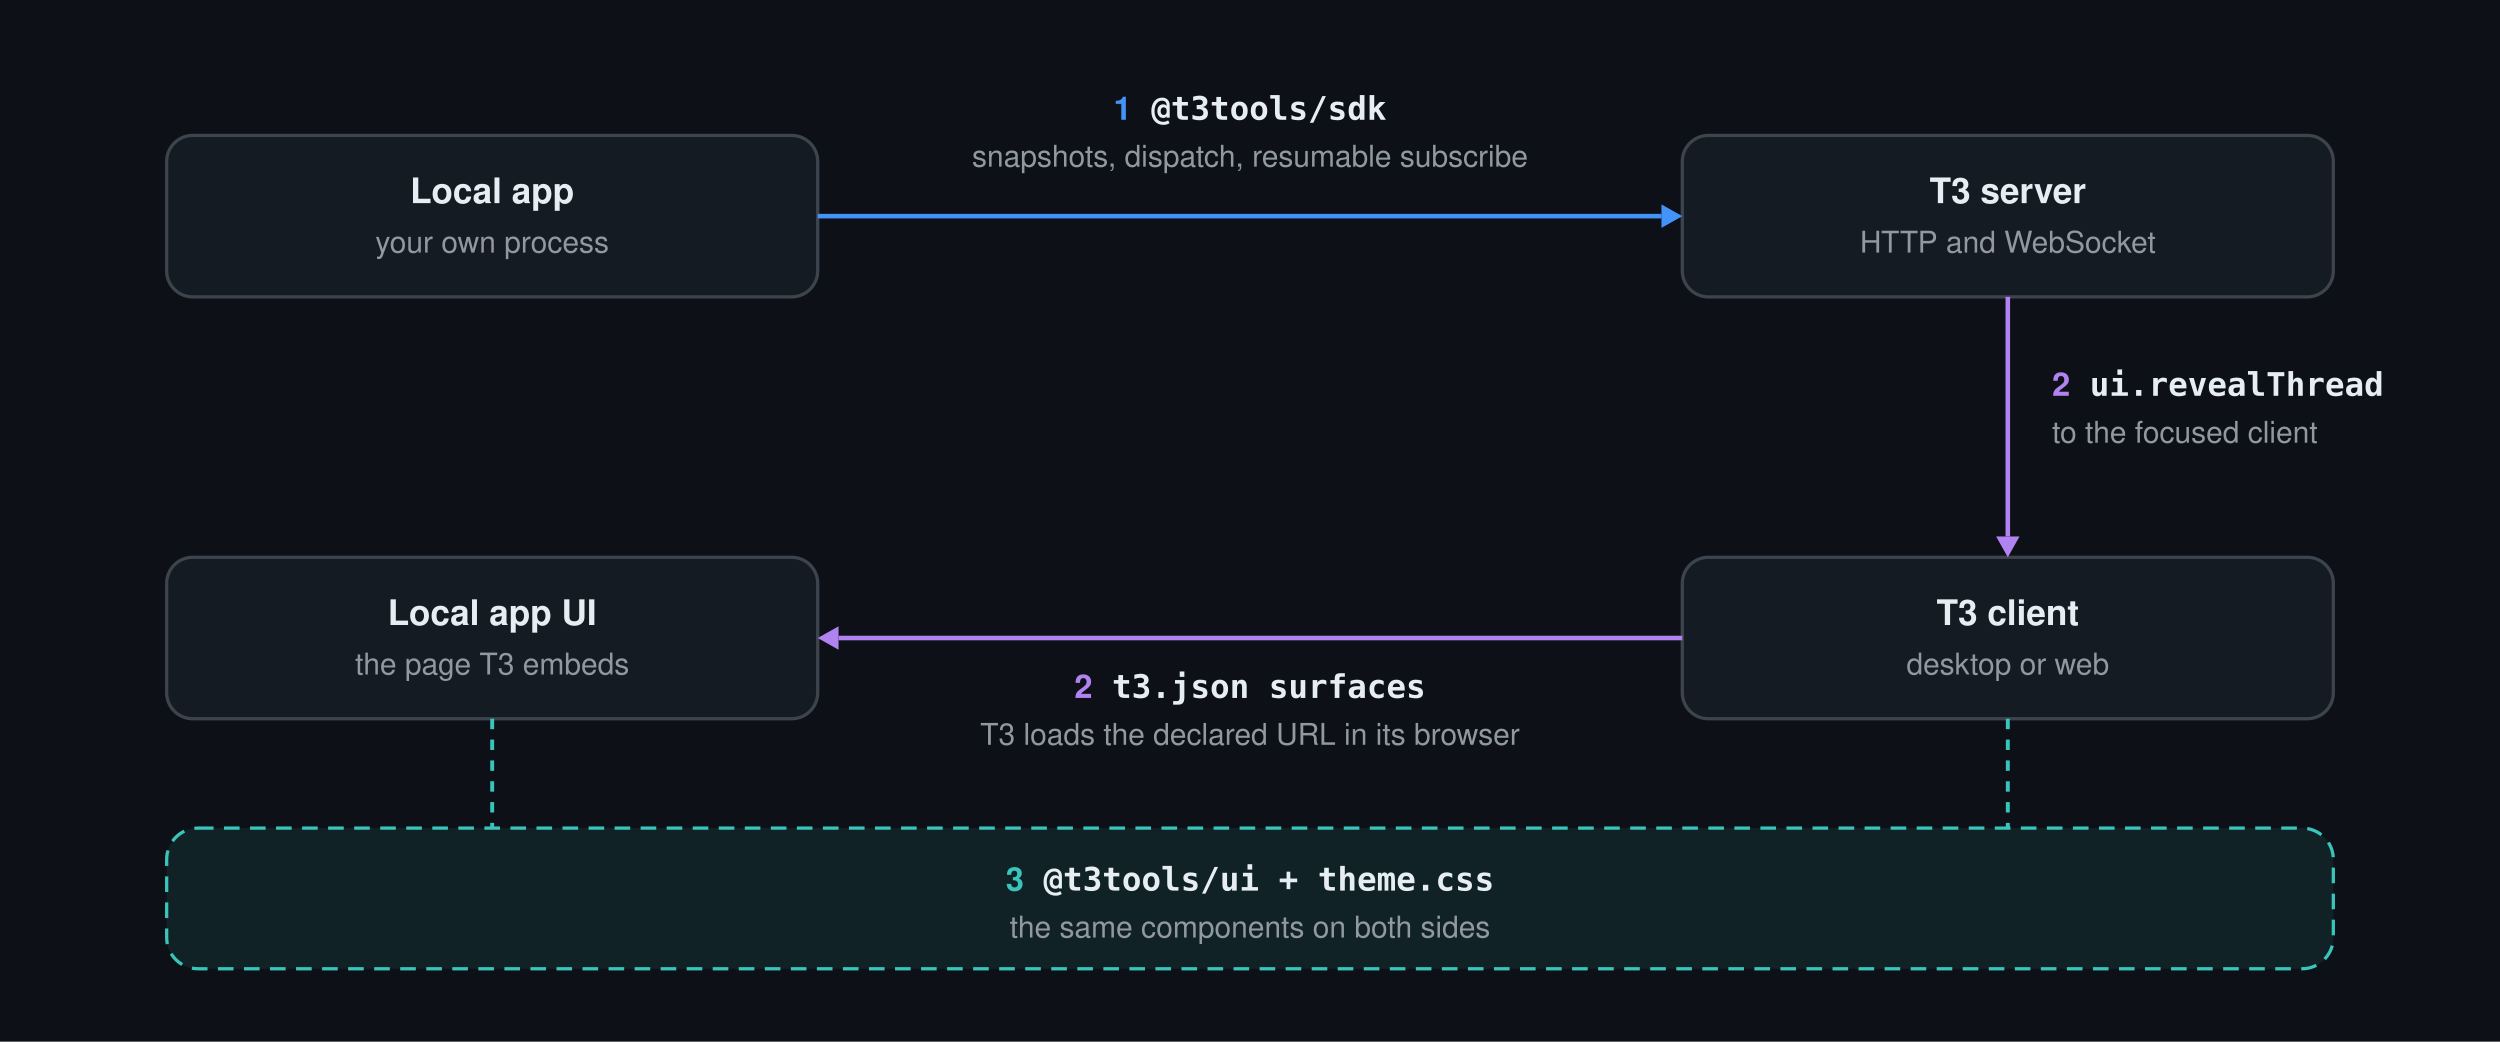
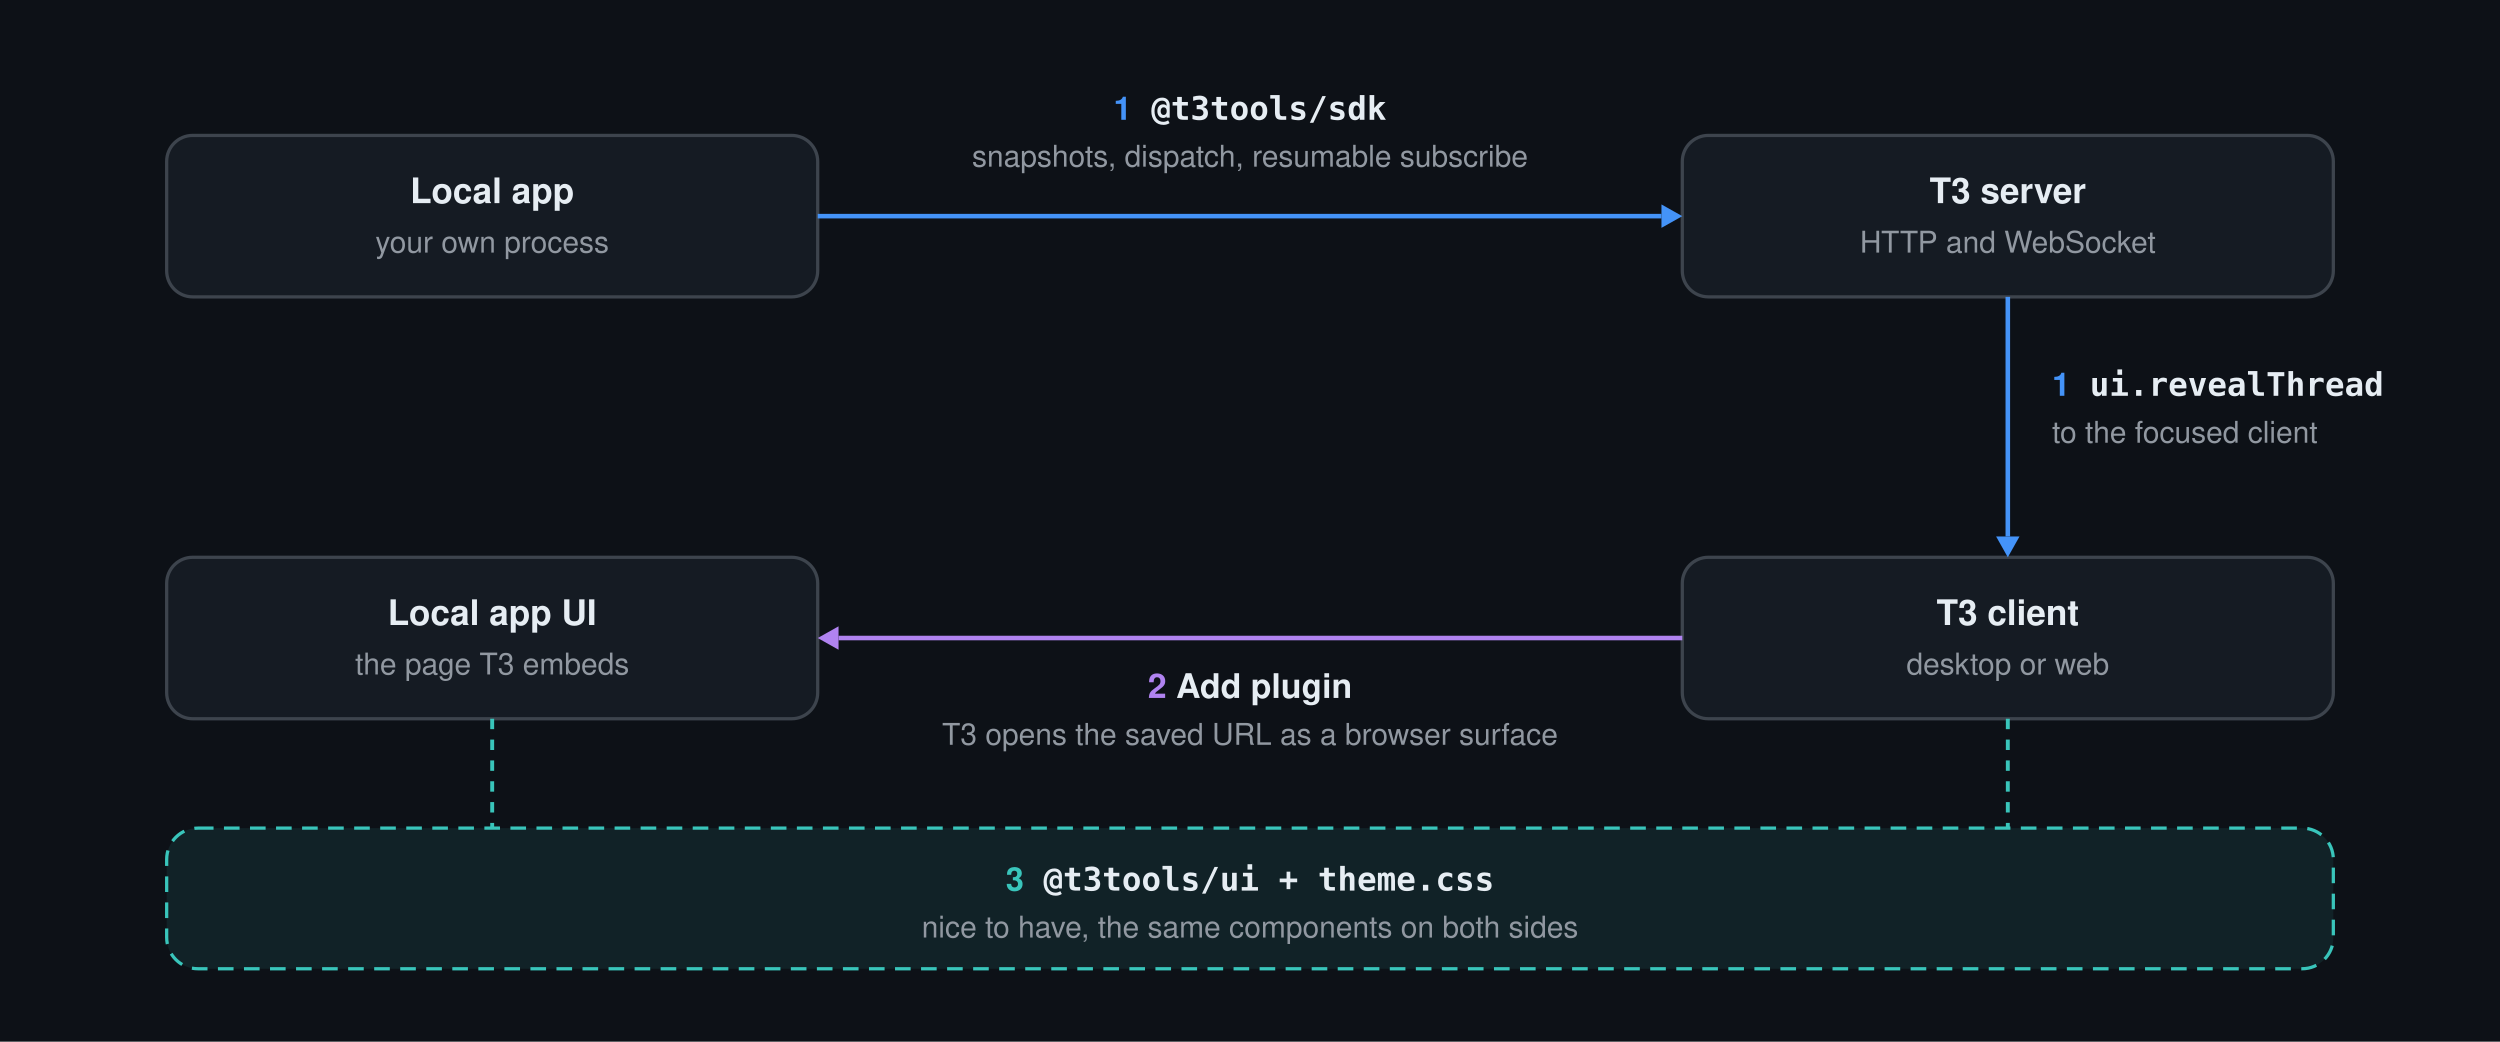
<svg xmlns="http://www.w3.org/2000/svg" viewBox="0 0 960 400" width="960" height="400" role="img">
  <rect width="960" height="400" fill="#0d1117" />
  <rect x="64" y="52" width="250" height="62" rx="10" fill="#151b23" stroke="#3d444d" stroke-width="1.25" />
  <text x="189" y="78" text-anchor="middle" font-family="-apple-system, BlinkMacSystemFont, 'Segoe UI', Helvetica, Arial, sans-serif" font-size="13.5" font-weight="600" fill="#e6edf3">Local app</text>
  <text x="189" y="97" text-anchor="middle" font-family="-apple-system, BlinkMacSystemFont, 'Segoe UI', Helvetica, Arial, sans-serif" font-size="11.5" fill="#9198a1">your own process</text>
  <rect x="646" y="52" width="250" height="62" rx="10" fill="#151b23" stroke="#3d444d" stroke-width="1.25" />
  <text x="771" y="78" text-anchor="middle" font-family="-apple-system, BlinkMacSystemFont, 'Segoe UI', Helvetica, Arial, sans-serif" font-size="13.5" font-weight="600" fill="#e6edf3">T3 server</text>
  <text x="771" y="97" text-anchor="middle" font-family="-apple-system, BlinkMacSystemFont, 'Segoe UI', Helvetica, Arial, sans-serif" font-size="11.5" fill="#9198a1">HTTP and WebSocket</text>
  <rect x="64" y="214" width="250" height="62" rx="10" fill="#151b23" stroke="#3d444d" stroke-width="1.25" />
  <text x="189" y="240" text-anchor="middle" font-family="-apple-system, BlinkMacSystemFont, 'Segoe UI', Helvetica, Arial, sans-serif" font-size="13.5" font-weight="600" fill="#e6edf3">Local app UI</text>
  <text x="189" y="259" text-anchor="middle" font-family="-apple-system, BlinkMacSystemFont, 'Segoe UI', Helvetica, Arial, sans-serif" font-size="11.5" fill="#9198a1">the page T3 embeds</text>
  <rect x="646" y="214" width="250" height="62" rx="10" fill="#151b23" stroke="#3d444d" stroke-width="1.25" />
  <text x="771" y="240" text-anchor="middle" font-family="-apple-system, BlinkMacSystemFont, 'Segoe UI', Helvetica, Arial, sans-serif" font-size="13.5" font-weight="600" fill="#e6edf3">T3 client</text>
  <text x="771" y="259" text-anchor="middle" font-family="-apple-system, BlinkMacSystemFont, 'Segoe UI', Helvetica, Arial, sans-serif" font-size="11.5" fill="#9198a1">desktop or web</text>
  <line x1="314" y1="83" x2="638" y2="83" stroke="#4493f8" stroke-width="1.75" />
  <polygon points="646,83 638,78.5 638,87.5" fill="#4493f8" />
  <text x="480" y="46" text-anchor="middle" font-family="ui-monospace, SFMono-Regular, 'SF Mono', Menlo, Consolas, monospace" font-size="12.5" font-weight="600" fill="#e6edf3">
    <tspan font-family="-apple-system, BlinkMacSystemFont, 'Segoe UI', Helvetica, Arial, sans-serif" fill="#4493f8" font-weight="700">1</tspan>  @t3tools/sdk</text>
  <text x="480" y="64" text-anchor="middle" font-family="-apple-system, BlinkMacSystemFont, 'Segoe UI', Helvetica, Arial, sans-serif" font-size="11.5" fill="#9198a1">snapshots, dispatch, resumable subscribe</text>
-   <line x1="771" y1="114" x2="771" y2="206" stroke="#b083f0" stroke-width="1.75" />
-   <polygon points="771,214 766.5,206 775.5,206" fill="#b083f0" />
+   <line x1="771" y1="114" x2="771" y2="206" stroke="#4493f8" stroke-width="1.75" />
+   <polygon points="771,214 766.5,206 775.5,206" fill="#4493f8" />
  <text x="788" y="152" text-anchor="start" font-family="ui-monospace, SFMono-Regular, 'SF Mono', Menlo, Consolas, monospace" font-size="12.5" font-weight="600" fill="#e6edf3">
-     <tspan font-family="-apple-system, BlinkMacSystemFont, 'Segoe UI', Helvetica, Arial, sans-serif" fill="#b083f0" font-weight="700">2</tspan>  ui.revealThread</text>
+     <tspan font-family="-apple-system, BlinkMacSystemFont, 'Segoe UI', Helvetica, Arial, sans-serif" fill="#4493f8" font-weight="700">1</tspan>  ui.revealThread</text>
  <text x="788" y="170" text-anchor="start" font-family="-apple-system, BlinkMacSystemFont, 'Segoe UI', Helvetica, Arial, sans-serif" font-size="11.5" fill="#9198a1">to the focused client</text>
  <line x1="646" y1="245" x2="322" y2="245" stroke="#b083f0" stroke-width="1.75" />
  <polygon points="314,245 322,240.5 322,249.5" fill="#b083f0" />
-   <text x="480" y="268" text-anchor="middle" font-family="ui-monospace, SFMono-Regular, 'SF Mono', Menlo, Consolas, monospace" font-size="12.5" font-weight="600" fill="#e6edf3">
-     <tspan font-family="-apple-system, BlinkMacSystemFont, 'Segoe UI', Helvetica, Arial, sans-serif" fill="#b083f0" font-weight="700">2</tspan>  t3.json surfaces</text>
-   <text x="480" y="286" text-anchor="middle" font-family="-apple-system, BlinkMacSystemFont, 'Segoe UI', Helvetica, Arial, sans-serif" font-size="11.5" fill="#9198a1">T3 loads the declared URL in its browser</text>
+   <text x="480" y="268" text-anchor="middle" font-family="-apple-system, BlinkMacSystemFont, 'Segoe UI', Helvetica, Arial, sans-serif" font-size="13" font-weight="600" fill="#e6edf3">
+     <tspan font-family="-apple-system, BlinkMacSystemFont, 'Segoe UI', Helvetica, Arial, sans-serif" fill="#b083f0" font-weight="700">2</tspan>  Add plugin</text>
+   <text x="480" y="286" text-anchor="middle" font-family="-apple-system, BlinkMacSystemFont, 'Segoe UI', Helvetica, Arial, sans-serif" font-size="11.5" fill="#9198a1">T3 opens the saved URL as a browser surface</text>
  <line x1="189" y1="276" x2="189" y2="318" stroke="#39c5bb" stroke-width="1.5" stroke-dasharray="4 4" />
  <line x1="771" y1="276" x2="771" y2="318" stroke="#39c5bb" stroke-width="1.5" stroke-dasharray="4 4" />
  <rect x="64" y="318" width="832" height="54" rx="12" fill="#39c5bb" fill-opacity="0.1" stroke="#39c5bb" stroke-width="1.25" stroke-dasharray="6 4" />
  <text x="480" y="342" text-anchor="middle" font-family="ui-monospace, SFMono-Regular, 'SF Mono', Menlo, Consolas, monospace" font-size="12.5" font-weight="600" fill="#e6edf3">
    <tspan font-family="-apple-system, BlinkMacSystemFont, 'Segoe UI', Helvetica, Arial, sans-serif" fill="#39c5bb" font-weight="700">3</tspan>  @t3tools/ui + theme.css</text>
-   <text x="480" y="360" text-anchor="middle" font-family="-apple-system, BlinkMacSystemFont, 'Segoe UI', Helvetica, Arial, sans-serif" font-size="11.5" fill="#9198a1">the same components on both sides</text>
+   <text x="480" y="360" text-anchor="middle" font-family="-apple-system, BlinkMacSystemFont, 'Segoe UI', Helvetica, Arial, sans-serif" font-size="11.5" fill="#9198a1">nice to have, the same components on both sides</text>
</svg>
